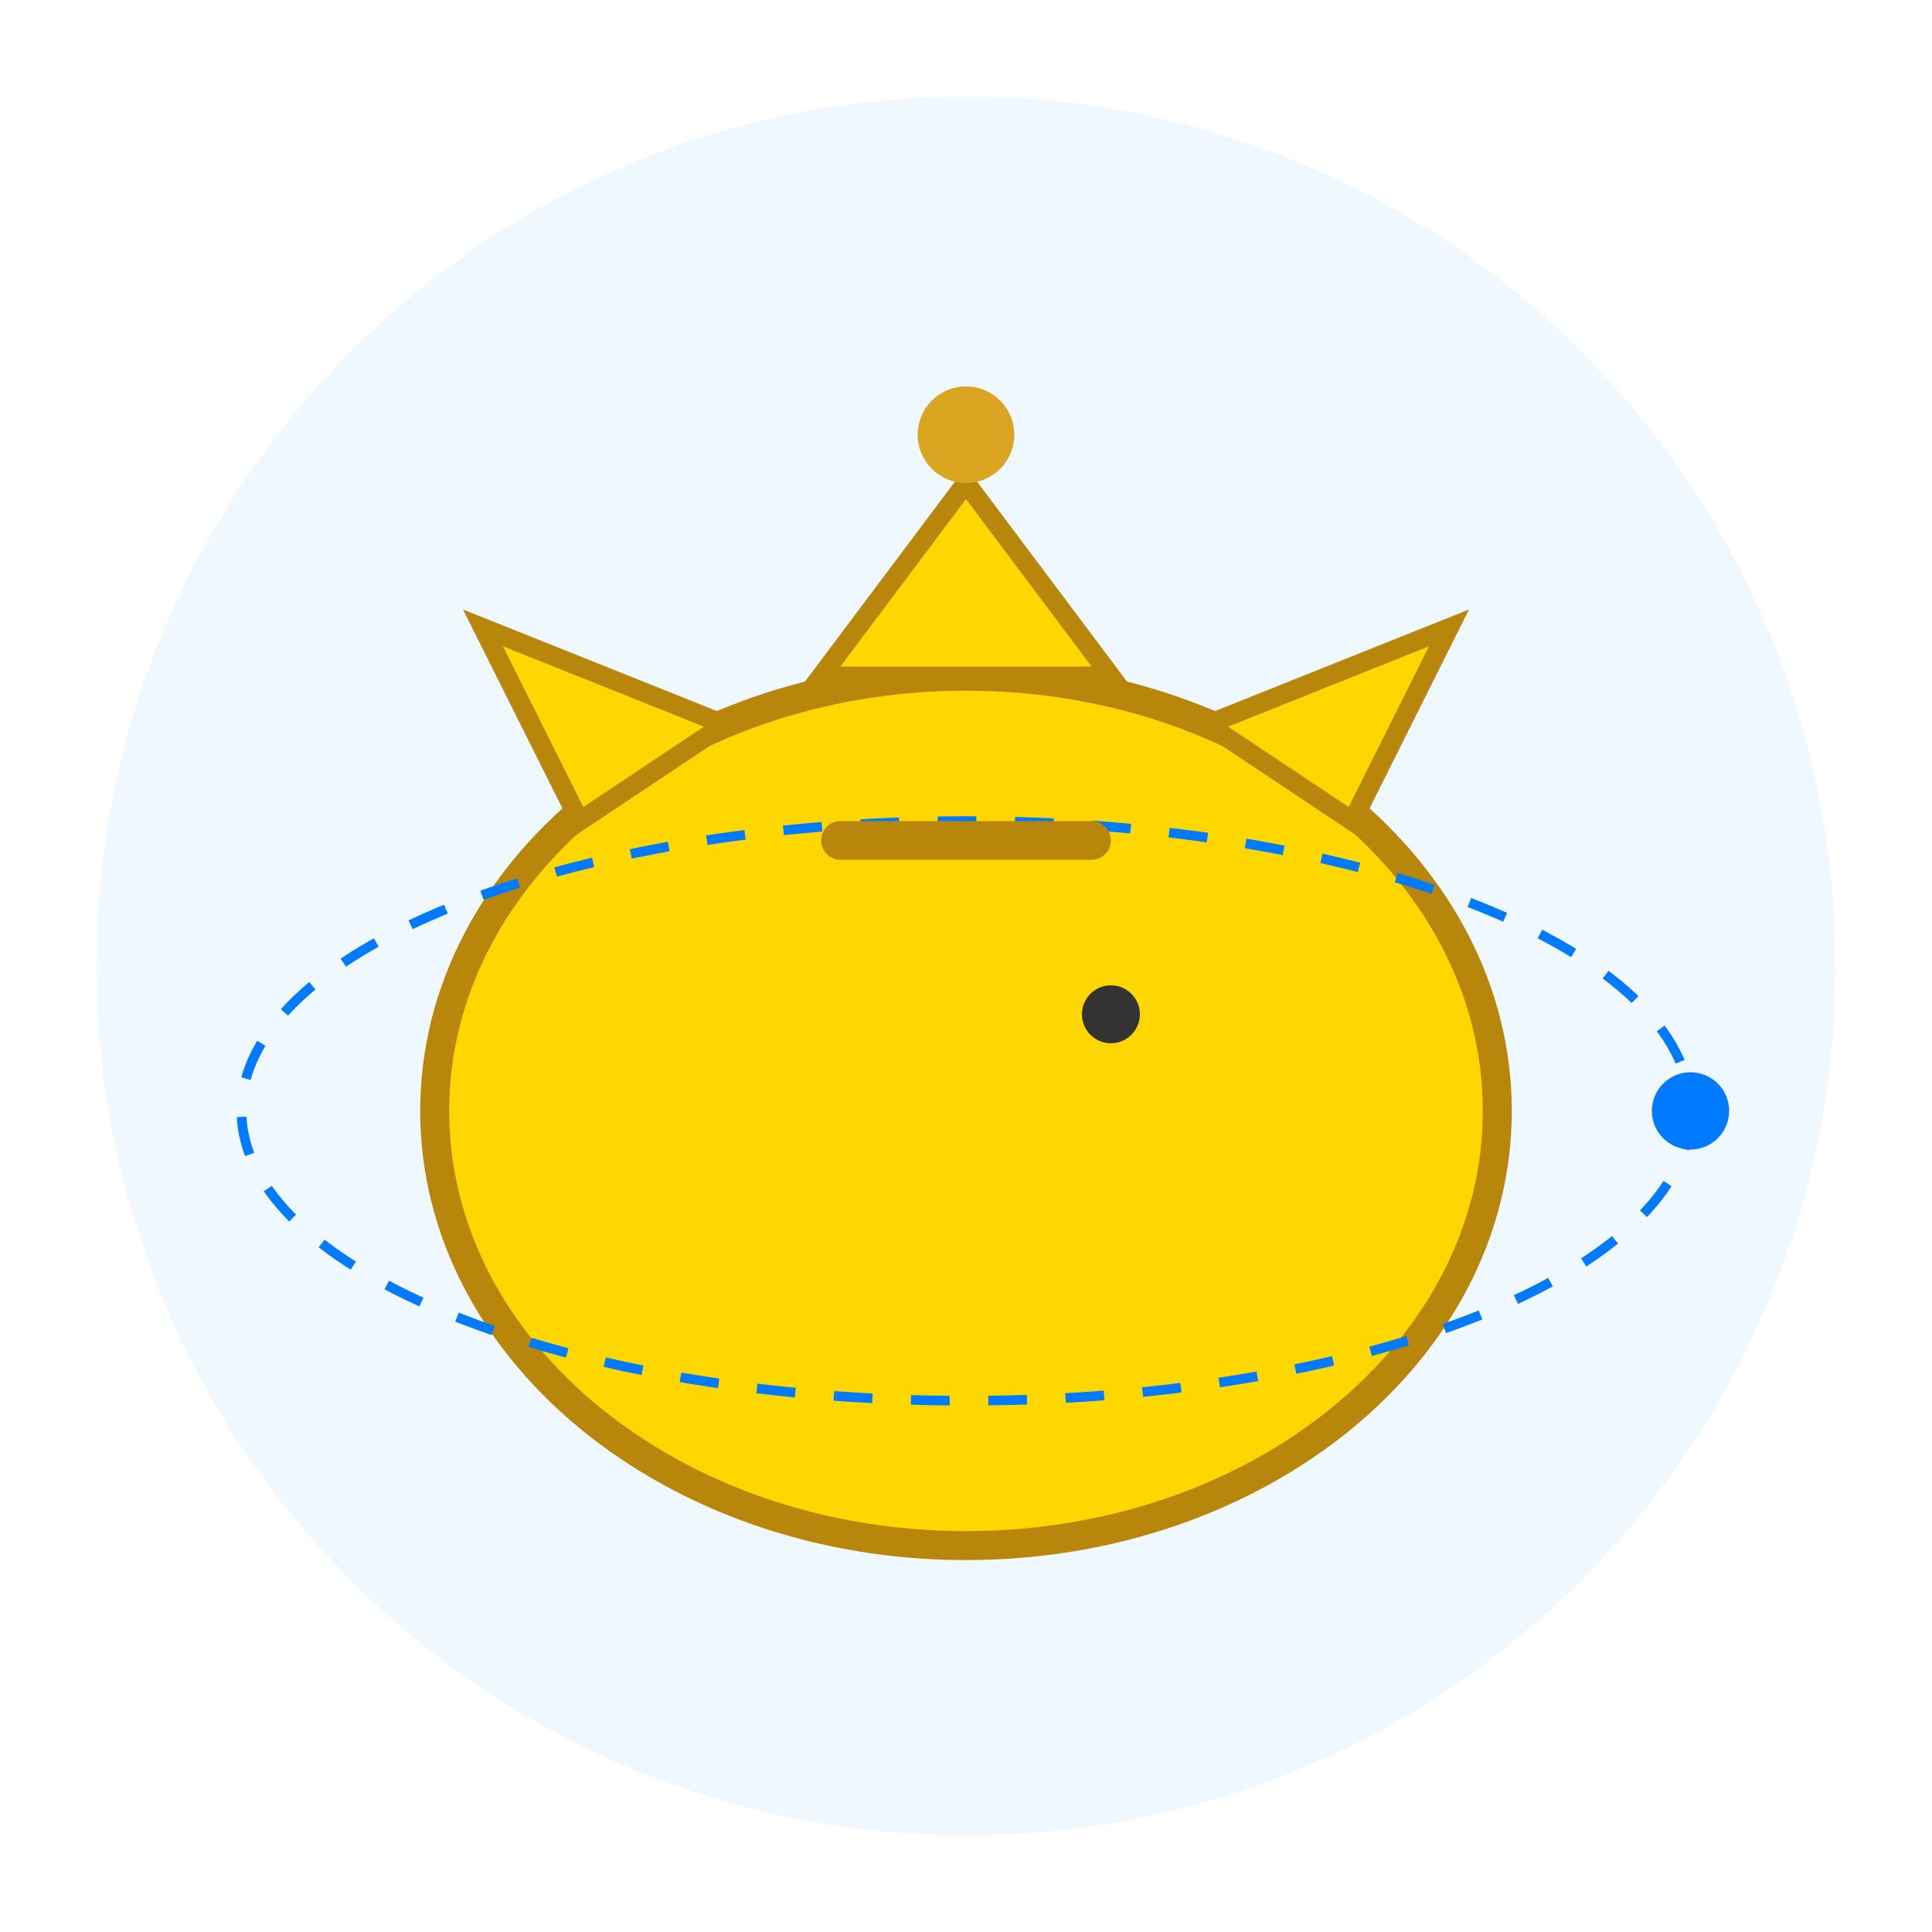
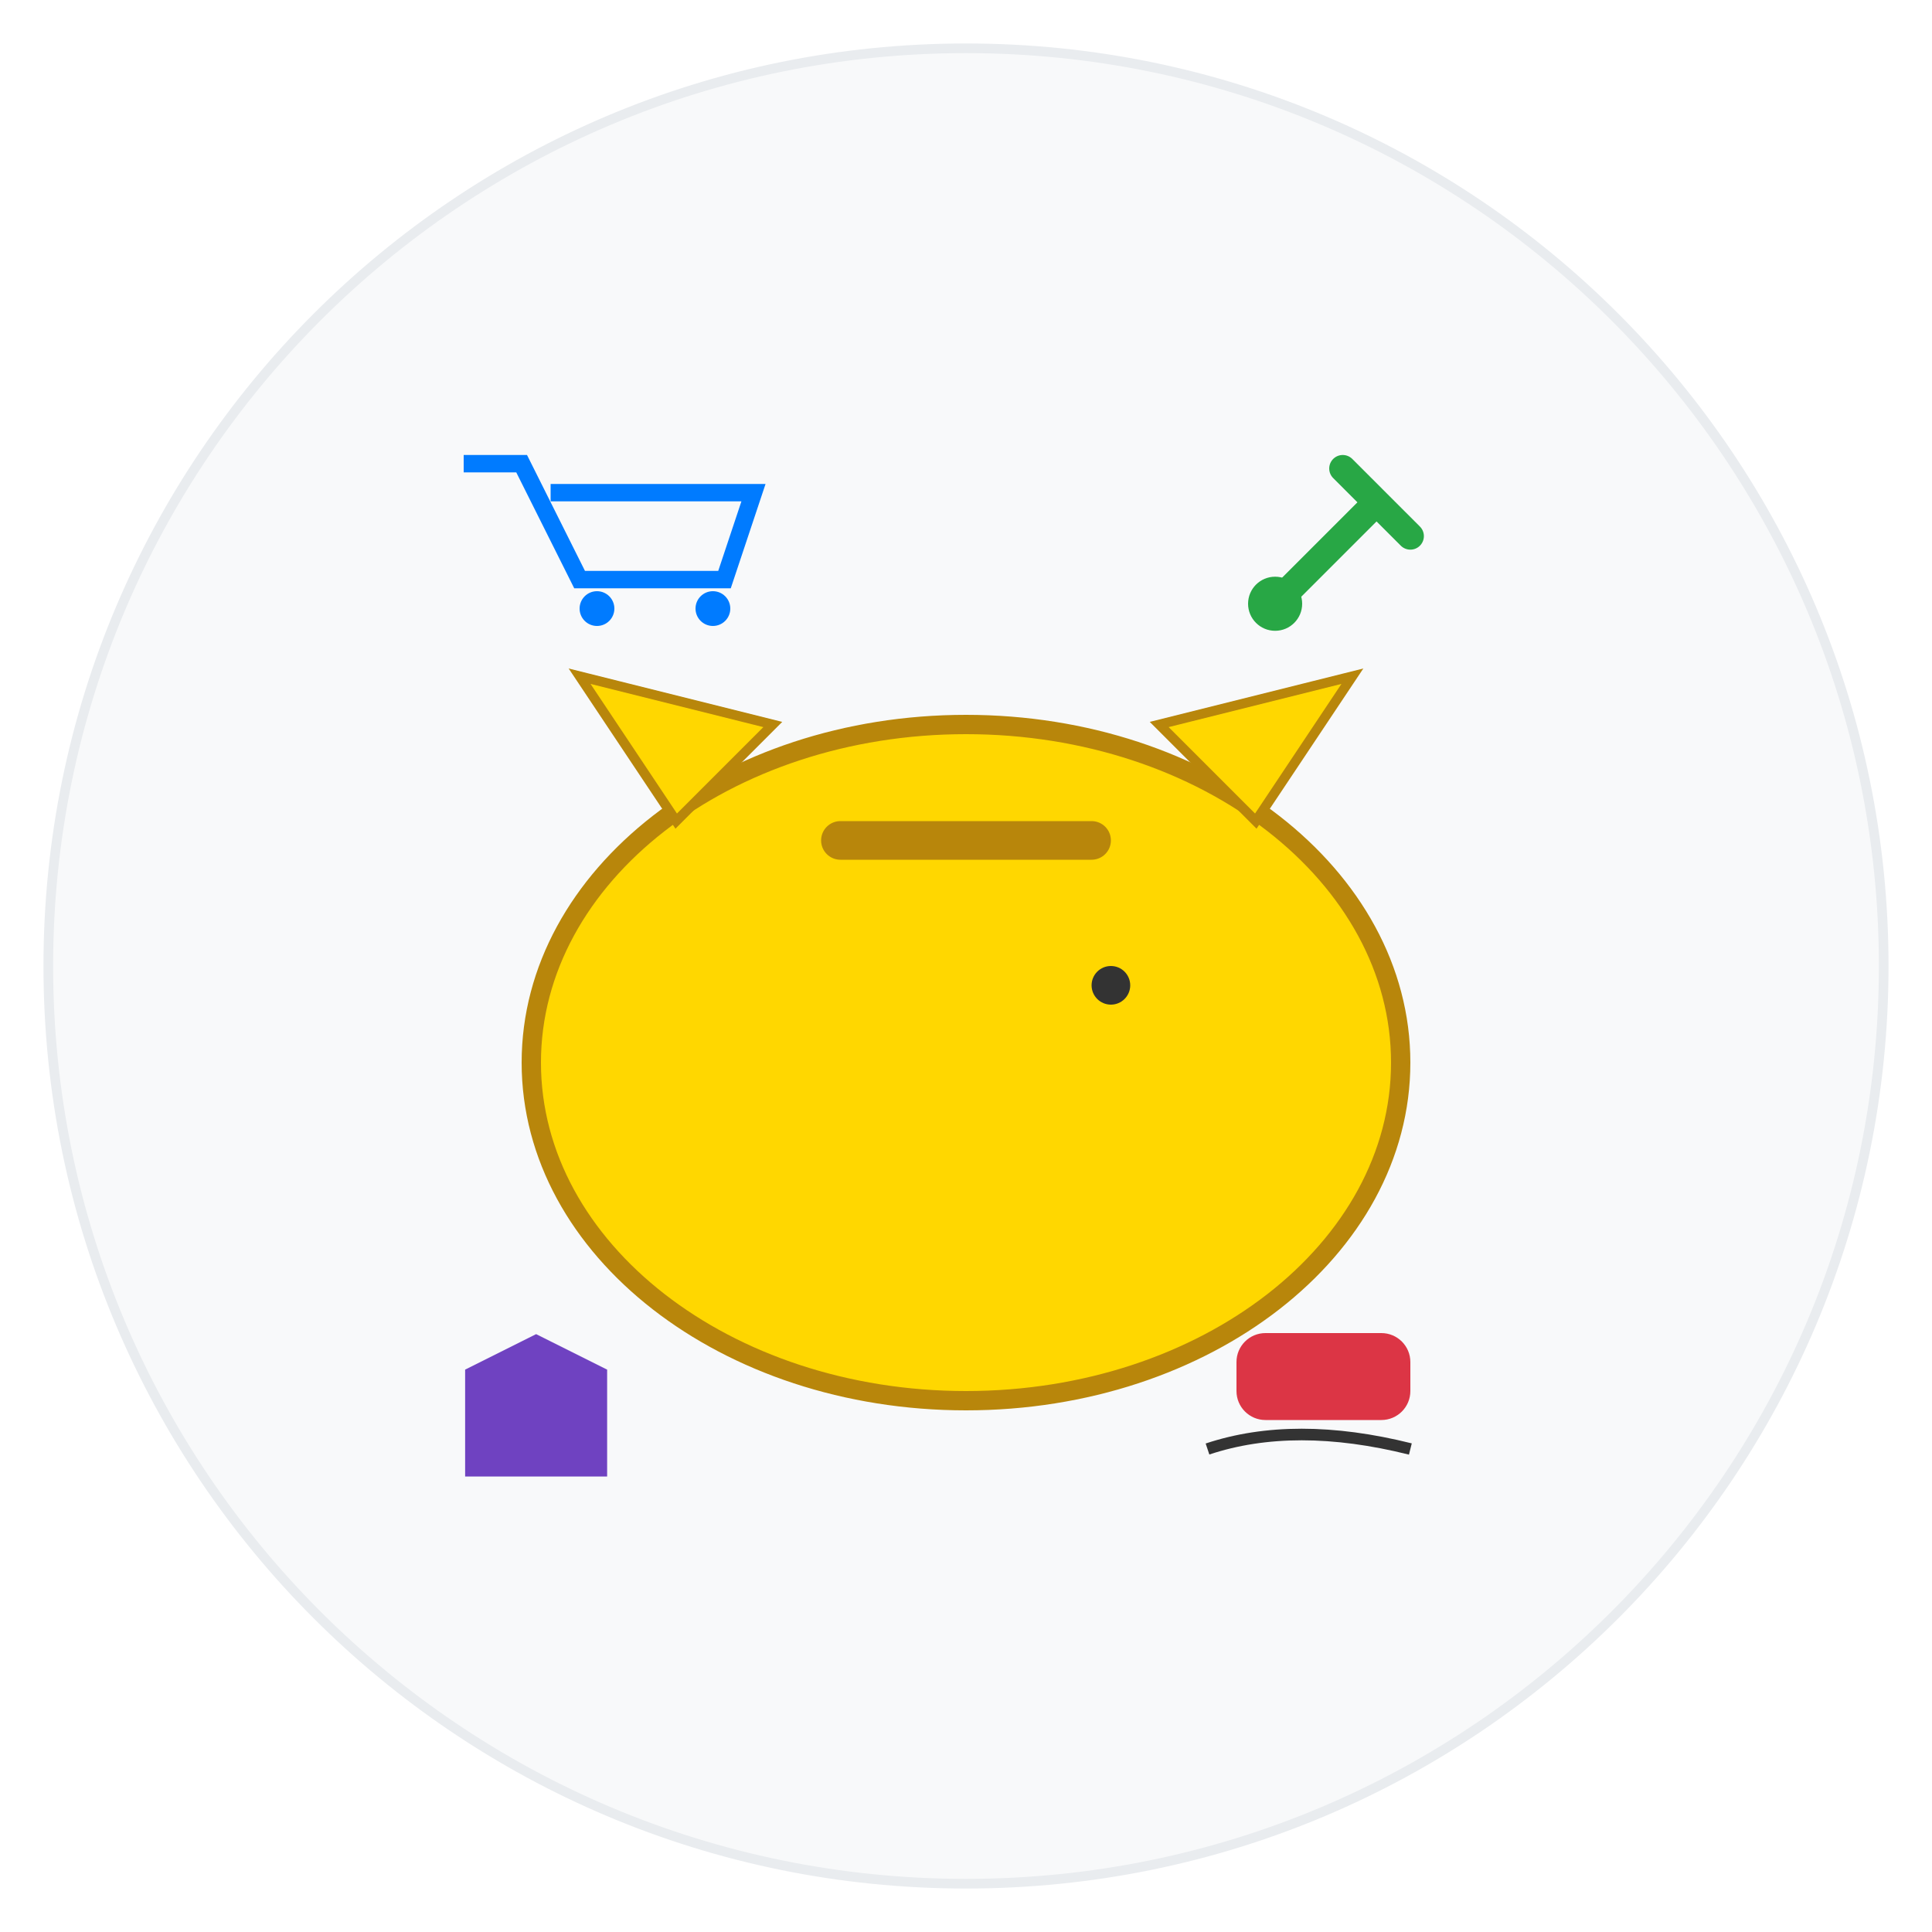
<svg xmlns="http://www.w3.org/2000/svg" width="200" height="200" viewBox="0 0 200 200">
-   <circle cx="100" cy="100" r="90" fill="#f0f8ff" />
-   <ellipse cx="100" cy="115" rx="55" ry="45" fill="#FFD700" stroke="#B8860B" stroke-width="3" />
-   <path d="M60 85 L50 65 L75 75 Z" fill="#FFD700" stroke="#B8860B" stroke-width="2" />
-   <path d="M140 85 L150 65 L125 75 Z" fill="#FFD700" stroke="#B8860B" stroke-width="2" />
-   <path d="M85 70 L100 50 L115 70 Z" fill="#FFD700" stroke="#B8860B" stroke-width="2" />
-   <circle cx="100" cy="45" r="5" fill="#DAA520" />
-   <ellipse cx="100" cy="115" rx="75" ry="30" fill="none" stroke="#007bff" stroke-width="1" stroke-dasharray="4" />
-   <circle cx="175" cy="115" r="4" fill="#007bff" />
-   <circle cx="115" cy="105" r="3" fill="#333" />
+   <circle cx="100" cy="100" r="95" fill="#f8f9fa" stroke="#e9ecef" stroke-width="1" />
+   <ellipse cx="100" cy="110" rx="45" ry="35" fill="#FFD700" stroke="#B8860B" stroke-width="2" />
+   <path d="M70 85 L60 70 L80 75 Z" fill="#FFD700" stroke="#B8860B" stroke-width="1" />
+   <path d="M130 85 L140 70 L120 75 Z" fill="#FFD700" stroke="#B8860B" stroke-width="1" />
  <rect x="85" y="85" width="30" height="4" rx="2" fill="#B8860B" />
+   <circle cx="115" cy="102" r="2" fill="#333" />
+   <g transform="translate(45,45) scale(0.6)">
+     <path d="M5 5 L15 5 L25 25 L50 25 L55 10 L20 10" fill="none" stroke="#007bff" stroke-width="3" />
+     <circle cx="28" cy="30" r="3" fill="#007bff" />
+     <circle cx="48" cy="30" r="3" fill="#007bff" />
+   </g>
+   <g transform="translate(125,45) scale(0.7)">
+     <path d="M10 25 L25 10 M20 5 L30 15" stroke="#28a745" stroke-width="4" stroke-linecap="round" />
+     <circle cx="10" cy="25" r="4" fill="#28a745" />
+   </g>
+   <g transform="translate(45,135) scale(0.7)">
+     <path d="M5 10 L15 5 L25 10 L25 25 L5 25 Z" fill="#6f42c1" stroke="#6f42c1" stroke-width="1" />
+   </g>
+   <g transform="translate(125,135) scale(0.6)">
+     <rect x="5" y="5" width="30" height="15" rx="5" fill="#dc3545" />
+     <path d="M0 25 Q15 20 35 25" fill="none" stroke="#333" stroke-width="2" />
+   </g>
</svg>
